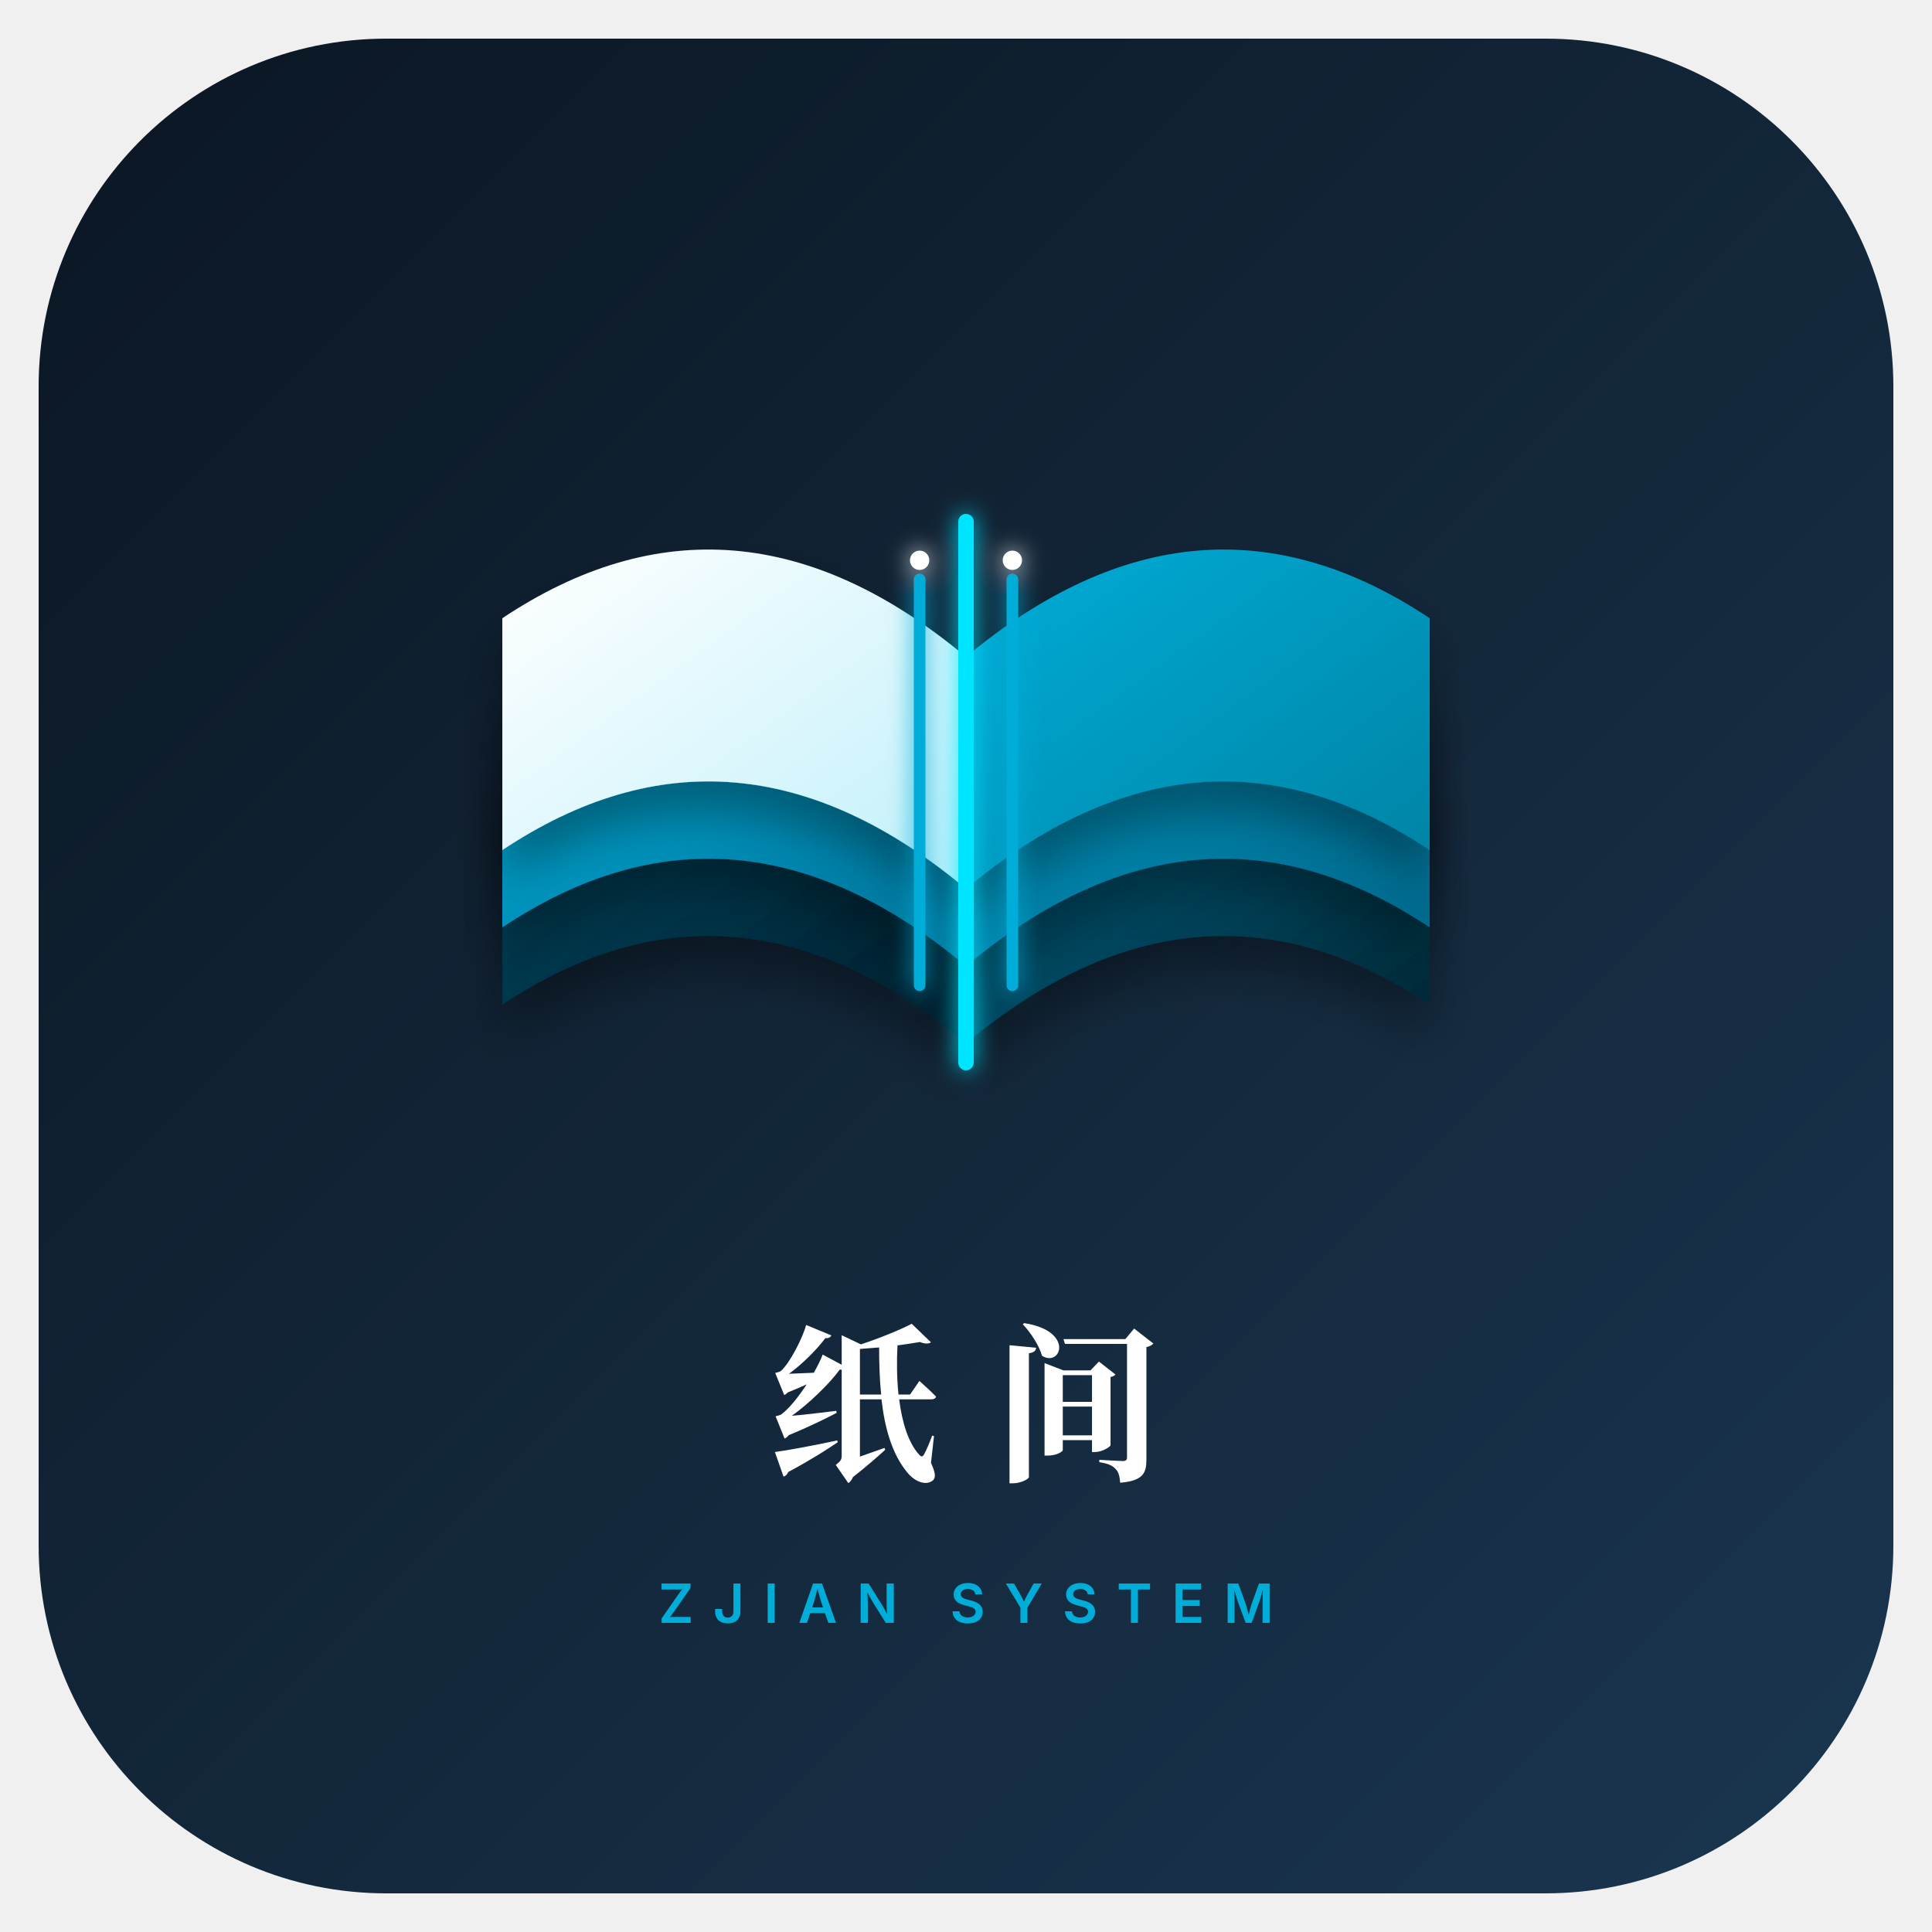
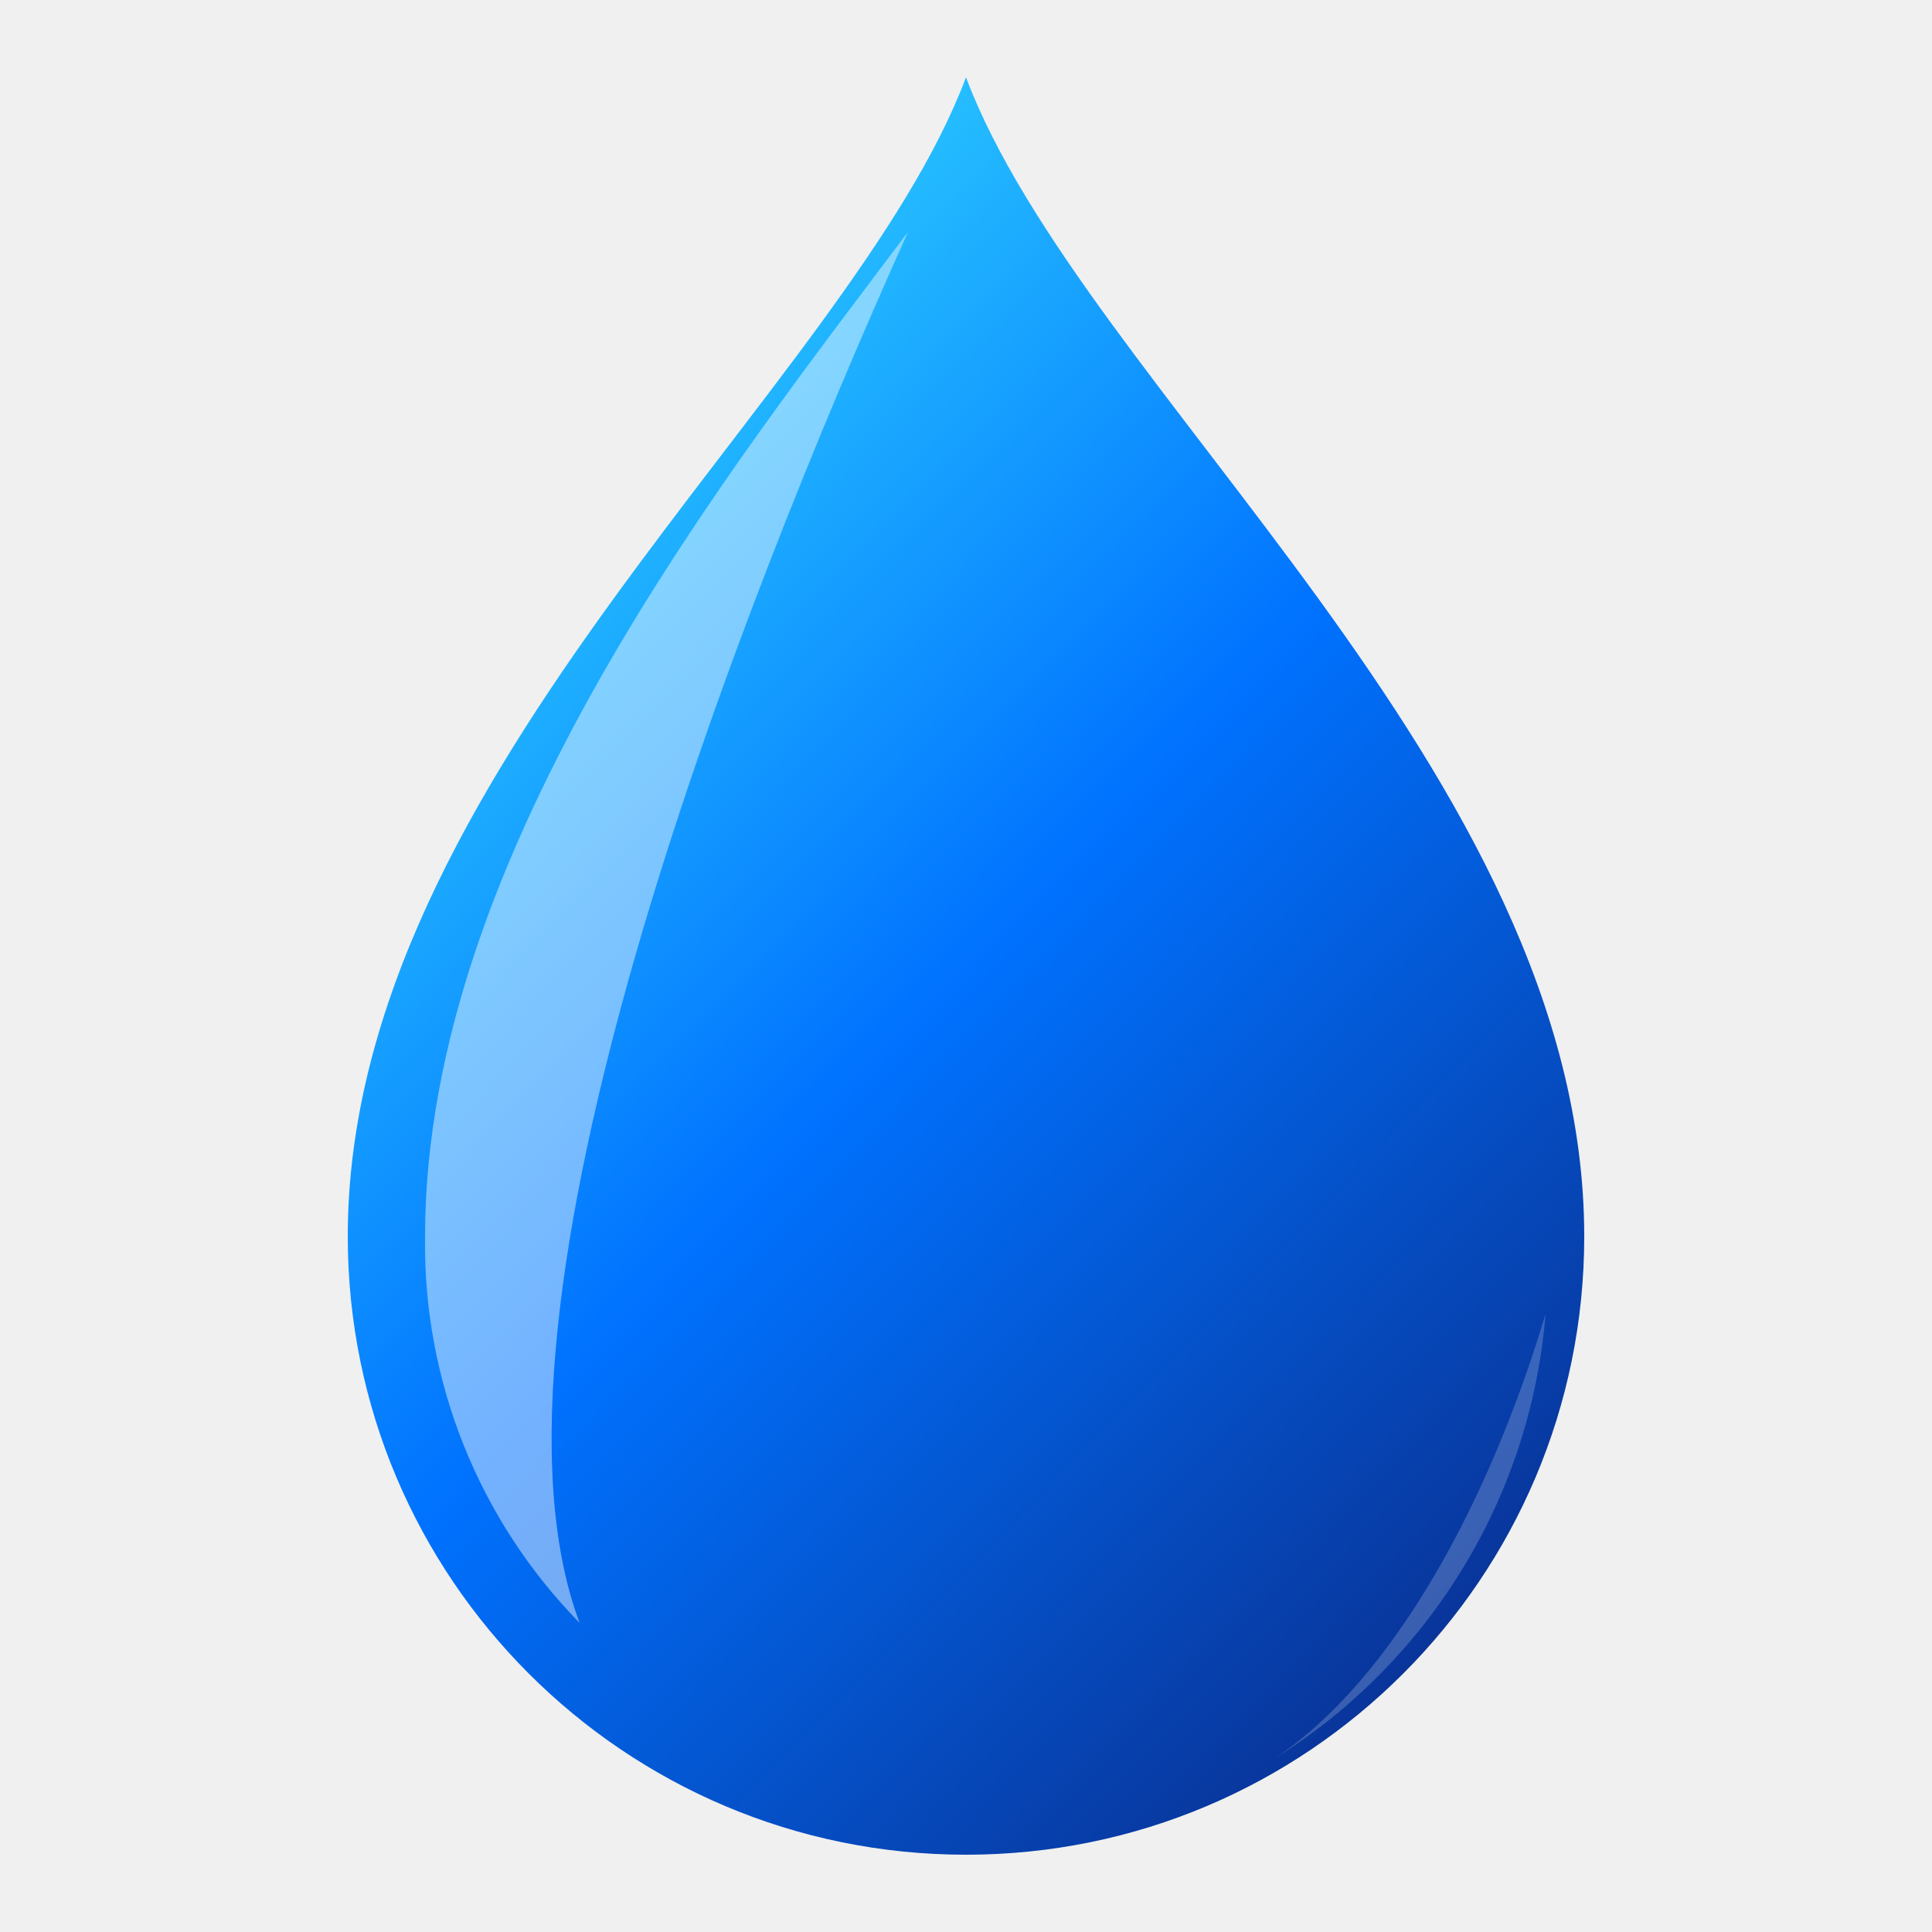
<svg xmlns="http://www.w3.org/2000/svg" viewBox="0 0 500 500" width="500" height="500">
  <defs>
-     <linearGradient id="bgGrad" x1="0%" y1="0%" x2="100%" y2="100%">
-       <stop offset="0%" stop-color="#0B1622" />
-       <stop offset="100%" stop-color="#1A3650" />
+     <linearGradient id="dropGrad" x1="15%" y1="0%" x2="85%" y2="100%">
+       <stop offset="0%" stop-color="#38E5FF" />
+       <stop offset="50%" stop-color="#0072FF" />
+       <stop offset="100%" stop-color="#0A2B8A" />
    </linearGradient>
-     <linearGradient id="l3-left" x1="0%" y1="0%" x2="100%" y2="100%">
-       <stop offset="0%" stop-color="#FFFFFF" />
-       <stop offset="100%" stop-color="#C0F0FA" />
-     </linearGradient>
-     <linearGradient id="l3-right" x1="0%" y1="0%" x2="100%" y2="100%">
-       <stop offset="0%" stop-color="#00ADD8" />
-       <stop offset="100%" stop-color="#0082A3" />
-     </linearGradient>
-     <linearGradient id="l2-left" x1="0%" y1="0%" x2="100%" y2="100%">
-       <stop offset="0%" stop-color="#00ADD8" />
-       <stop offset="100%" stop-color="#007299" />
-     </linearGradient>
-     <linearGradient id="l2-right" x1="0%" y1="0%" x2="100%" y2="100%">
-       <stop offset="0%" stop-color="#0099C2" />
-       <stop offset="100%" stop-color="#00668A" />
-     </linearGradient>
-     <linearGradient id="l1-left" x1="0%" y1="0%" x2="100%" y2="100%">
-       <stop offset="0%" stop-color="#004B66" />
-       <stop offset="100%" stop-color="#001D2B" />
-     </linearGradient>
-     <linearGradient id="l1-right" x1="0%" y1="0%" x2="100%" y2="100%">
-       <stop offset="0%" stop-color="#00668A" />
-       <stop offset="100%" stop-color="#002633" />
-     </linearGradient>
-     <filter id="shadow" x="-20%" y="-20%" width="140%" height="140%">
-       <feDropShadow dx="0" dy="8" stdDeviation="6" flood-color="#000000" flood-opacity="0.35" />
-     </filter>
-     <filter id="glow" x="-50%" y="-50%" width="200%" height="200%">
-       <feGaussianBlur stdDeviation="3" result="coloredBlur" />
-       <feMerge>
-         <feMergeNode in="coloredBlur" />
-         <feMergeNode in="SourceGraphic" />
-       </feMerge>
-     </filter>
  </defs>
-   <rect x="10" y="10" width="480" height="480" rx="90" fill="url(#bgGrad)" />
-   <g transform="translate(0, -10)">
-     <g filter="url(#shadow)">
-       <path d="M 130 210 Q 190 170, 250 220 L 250 280 Q 190 230, 130 270 Z" fill="url(#l1-left)" />
-       <path d="M 370 210 Q 310 170, 250 220 L 250 280 Q 310 230, 370 270 Z" fill="url(#l1-right)" />
-     </g>
-     <g filter="url(#shadow)">
-       <path d="M 130 190 Q 190 150, 250 200 L 250 260 Q 190 210, 130 250 Z" fill="url(#l2-left)" />
-       <path d="M 370 190 Q 310 150, 250 200 L 250 260 Q 310 210, 370 250 Z" fill="url(#l2-right)" />
-     </g>
-     <g filter="url(#shadow)">
-       <path d="M 130 170 Q 190 130, 250 180 L 250 240 Q 190 190, 130 230 Z" fill="url(#l3-left)" />
-       <path d="M 370 170 Q 310 130, 250 180 L 250 240 Q 310 190, 370 230 Z" fill="url(#l3-right)" />
-     </g>
-     <g filter="url(#glow)">
-       <line x1="238" y1="160" x2="238" y2="265" stroke="#00ADD8" stroke-width="3" stroke-linecap="round" />
-       <line x1="262" y1="160" x2="262" y2="265" stroke="#00ADD8" stroke-width="3" stroke-linecap="round" />
-       <line x1="250" y1="145" x2="250" y2="285" stroke="#00E5FF" stroke-width="4" stroke-linecap="round" />
-       <circle cx="238" cy="155" r="2.5" fill="#FFFFFF" />
-       <circle cx="262" cy="155" r="2.5" fill="#FFFFFF" />
-     </g>
+   <g>
+     <path d="M 250 20              C 220 100, 90 200, 90 320              A 160 160 0 0 0 410 320              C 410 200, 280 100, 250 20 Z" fill="url(#dropGrad)" />
+     <path d="M 235 60              C 190 120, 110 220, 110 320              A 140 140 0 0 0 150 420              C 120 340, 190 160, 235 60 Z" fill="#FFFFFF" opacity="0.45" />
+     <path d="M 330 455              A 150 150 0 0 0 400 340              C 385 390, 360 435, 330 455 Z" fill="#FFFFFF" opacity="0.2" />
  </g>
-   <text x="250" y="380" font-family="STSong, 'Songti SC', 'Noto Serif CJK SC', 'Microsoft YaHei', serif" font-size="44" font-weight="bold" fill="#FFFFFF" text-anchor="middle" letter-spacing="14">纸间</text>
-   <text x="250" y="420" font-family="system-ui, -apple-system, 'Inter', sans-serif" font-size="14" font-weight="600" fill="#00ADD8" text-anchor="middle" letter-spacing="5">ZJIAN SYSTEM</text>
</svg>
